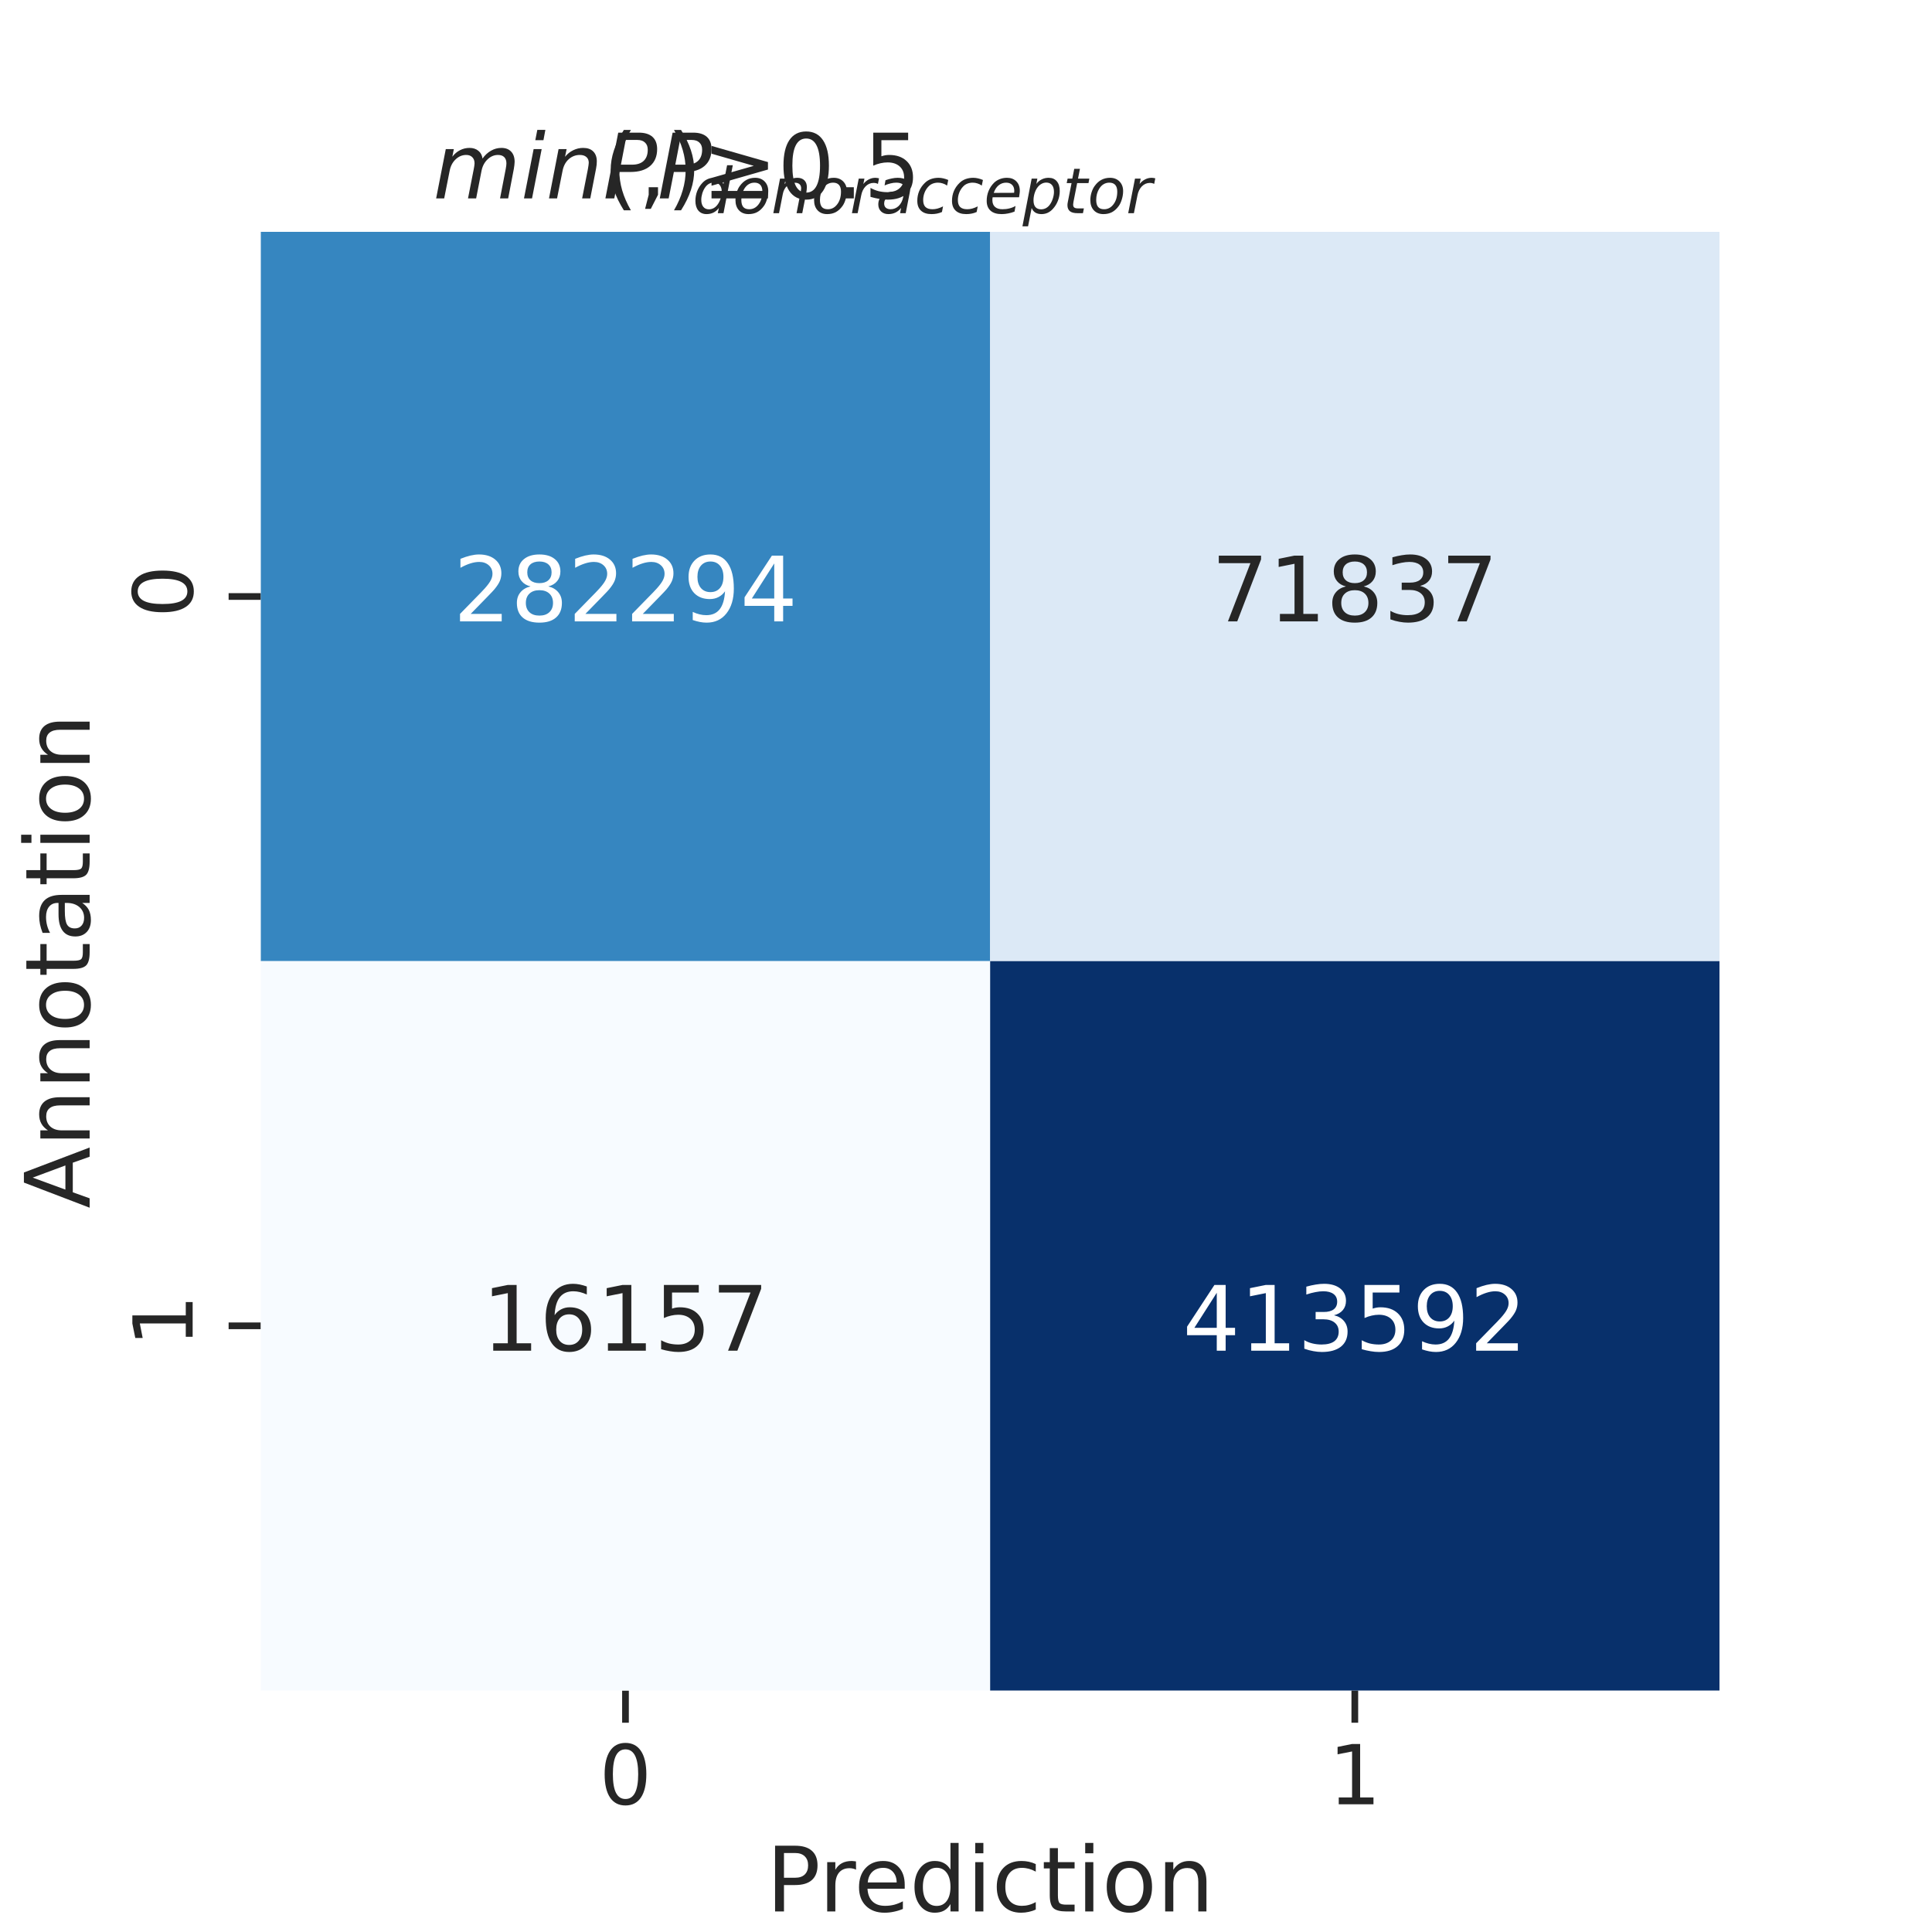
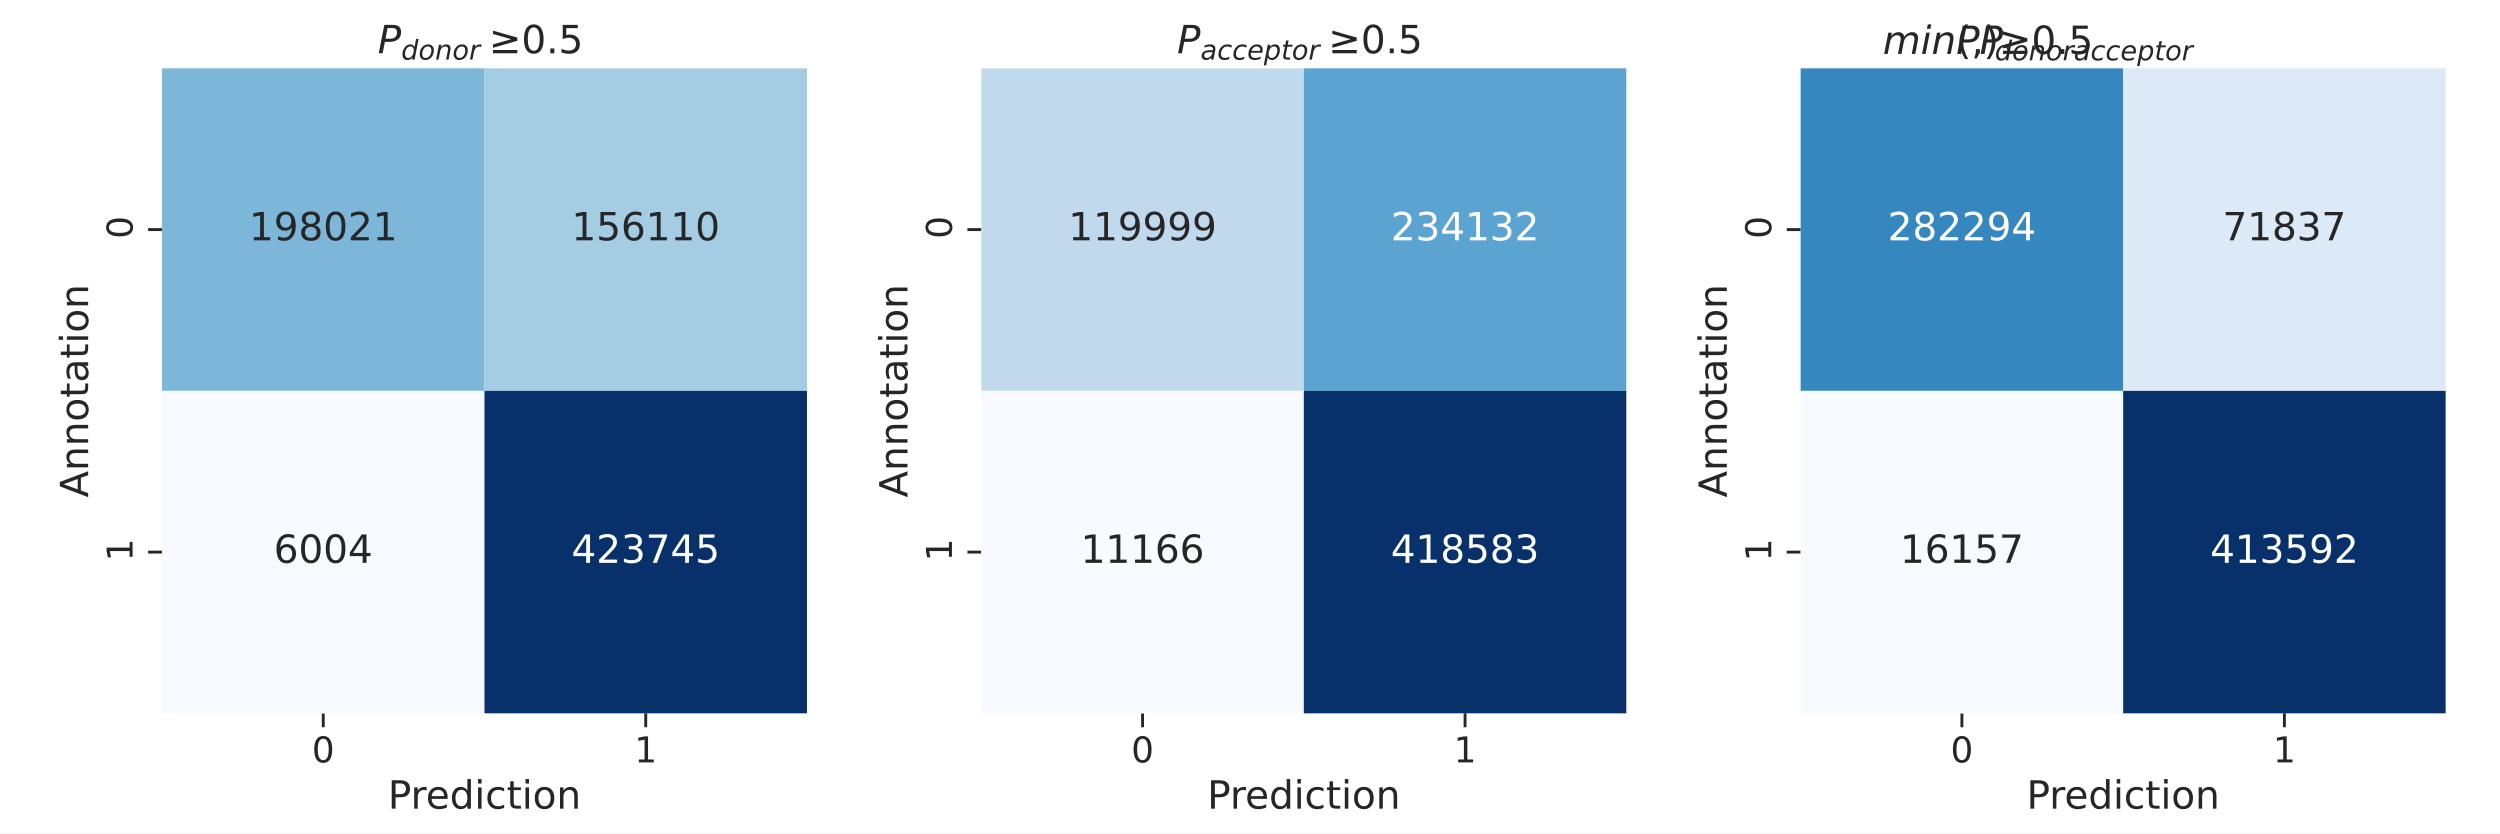
- <svg xmlns="http://www.w3.org/2000/svg" xmlns:xlink="http://www.w3.org/1999/xlink" height="360pt" version="1.1" viewBox="0 0 360 360" width="360pt">
+ <svg xmlns="http://www.w3.org/2000/svg" xmlns:xlink="http://www.w3.org/1999/xlink" height="360pt" version="1.1" viewBox="0 0 1080 360" width="1080pt">
  <defs>
    <style type="text/css">
*{stroke-linecap:butt;stroke-linejoin:round;}
  </style>
  </defs>
  <g id="figure_1">
    <g id="patch_1">
-       <path d="M 0 360  L 360 360  L 360 0  L 0 0  z " style="fill:#ffffff;" />
+       <path d="M 0 360  L 1080 360  L 1080 0  L 0 0  z " style="fill:#ffffff;" />
    </g>
    <g id="axes_1">
      <g id="patch_2">
-         <path d="M 48.6 315  L 320.4 315  L 320.4 43.2  L 48.6 43.2  z " style="fill:#ffffff;" />
+         <path d="M 69.98 308.168  L 348.616 308.168  L 348.616 29.532  L 69.98 29.532  z " style="fill:#ffffff;" />
      </g>
      <g id="matplotlib.axis_1">
        <g id="xtick_1">
          <g id="line2d_1">
            <defs>
-               <path d="M 0 0  L 0 6  " id="m0efc779954" style="stroke:#262626;stroke-width:1.25;" />
+               <path d="M 0 0  L 0 6  " id="mf1cf0d45b2" style="stroke:#262626;stroke-width:1.25;" />
            </defs>
            <g>
-               <use style="fill:#262626;stroke:#262626;stroke-width:1.25;" x="116.55" xlink:href="#m0efc779954" y="315" />
+               <use style="fill:#262626;stroke:#262626;stroke-width:1.25;" x="139.639" xlink:href="#mf1cf0d45b2" y="308.168" />
            </g>
          </g>
          <g id="text_1">
-             <text style="fill:#262626;font-family:DejaVu Sans;font-size:15.4px;font-style:normal;font-weight:normal;text-anchor:middle;" transform="rotate(-0, 116.55, 336.2016)" x="116.55" y="336.202">0</text>
+             <text style="fill:#262626;font-family:DejaVu Sans;font-size:15.4px;font-style:normal;font-weight:normal;text-anchor:middle;" transform="rotate(-0, 139.6391, 329.3694)" x="139.639" y="329.369">0</text>
          </g>
        </g>
        <g id="xtick_2">
          <g id="line2d_2">
            <g>
-               <use style="fill:#262626;stroke:#262626;stroke-width:1.25;" x="252.45" xlink:href="#m0efc779954" y="315" />
+               <use style="fill:#262626;stroke:#262626;stroke-width:1.25;" x="278.957" xlink:href="#mf1cf0d45b2" y="308.168" />
            </g>
          </g>
          <g id="text_2">
-             <text style="fill:#262626;font-family:DejaVu Sans;font-size:15.4px;font-style:normal;font-weight:normal;text-anchor:middle;" transform="rotate(-0, 252.45, 336.2016)" x="252.45" y="336.202">1</text>
+             <text style="fill:#262626;font-family:DejaVu Sans;font-size:15.4px;font-style:normal;font-weight:normal;text-anchor:middle;" transform="rotate(-0, 278.9569, 329.3694)" x="278.957" y="329.369">1</text>
          </g>
        </g>
        <g id="text_3">
-           <text style="fill:#262626;font-family:DejaVu Sans;font-size:16.8px;font-style:normal;font-weight:normal;text-anchor:middle;" transform="rotate(-0, 184.5, 356.1697)" x="184.5" y="356.17">Prediction</text>
+           <text style="fill:#262626;font-family:DejaVu Sans;font-size:16.8px;font-style:normal;font-weight:normal;text-anchor:middle;" transform="rotate(-0, 209.298, 349.3375)" x="209.298" y="349.337">Prediction</text>
        </g>
      </g>
      <g id="matplotlib.axis_2">
        <g id="ytick_1">
          <g id="line2d_3">
            <defs>
-               <path d="M 0 0  L -6 0  " id="mf024cd19ab" style="stroke:#262626;stroke-width:1.25;" />
+               <path d="M 0 0  L -6 0  " id="ma03c6b571d" style="stroke:#262626;stroke-width:1.25;" />
            </defs>
            <g>
-               <use style="fill:#262626;stroke:#262626;stroke-width:1.25;" x="48.6" xlink:href="#mf024cd19ab" y="111.15" />
+               <use style="fill:#262626;stroke:#262626;stroke-width:1.25;" x="69.98" xlink:href="#ma03c6b571d" y="99.191" />
            </g>
          </g>
          <g id="text_4">
-             <text style="fill:#262626;font-family:DejaVu Sans;font-size:15.4px;font-style:normal;font-weight:normal;" transform="translate(35.89728 115.0975)rotate(-90)">0</text>
+             <text style="fill:#262626;font-family:DejaVu Sans;font-size:15.4px;font-style:normal;font-weight:normal;" transform="translate(57.27752 103.1386)rotate(-90)">0</text>
          </g>
        </g>
        <g id="ytick_2">
          <g id="line2d_4">
            <g>
-               <use style="fill:#262626;stroke:#262626;stroke-width:1.25;" x="48.6" xlink:href="#mf024cd19ab" y="247.05" />
+               <use style="fill:#262626;stroke:#262626;stroke-width:1.25;" x="69.98" xlink:href="#ma03c6b571d" y="238.509" />
            </g>
          </g>
          <g id="text_5">
-             <text style="fill:#262626;font-family:DejaVu Sans;font-size:15.4px;font-style:normal;font-weight:normal;" transform="translate(35.89728 250.9975)rotate(-90)">1</text>
+             <text style="fill:#262626;font-family:DejaVu Sans;font-size:15.4px;font-style:normal;font-weight:normal;" transform="translate(57.27752 242.4563)rotate(-90)">1</text>
          </g>
        </g>
        <g id="text_6">
-           <text style="fill:#262626;font-family:DejaVu Sans;font-size:16.8px;font-style:normal;font-weight:normal;text-anchor:middle;" transform="rotate(-90, 16.70181, 179.1)" x="16.702" y="179.1">Annotation</text>
+           <text style="fill:#262626;font-family:DejaVu Sans;font-size:16.8px;font-style:normal;font-weight:normal;text-anchor:middle;" transform="rotate(-90, 38.08205, 168.85)" x="38.082" y="168.85">Annotation</text>
        </g>
      </g>
      <g id="QuadMesh_1">
-         <path clip-path="url(#p8742f957ee)" d="M 48.6 43.2  L 184.5 43.2  L 184.5 179.1  L 48.6 179.1  L 48.6 43.2  " style="fill:#3686c0;" />
-         <path clip-path="url(#p8742f957ee)" d="M 184.5 43.2  L 320.4 43.2  L 320.4 179.1  L 184.5 179.1  L 184.5 43.2  " style="fill:#dce9f6;" />
-         <path clip-path="url(#p8742f957ee)" d="M 48.6 179.1  L 184.5 179.1  L 184.5 315  L 48.6 315  L 48.6 179.1  " style="fill:#f7fbff;" />
-         <path clip-path="url(#p8742f957ee)" d="M 184.5 179.1  L 320.4 179.1  L 320.4 315  L 184.5 315  L 184.5 179.1  " style="fill:#08306b;" />
+         <path clip-path="url(#p0ed2b78b5b)" d="M 69.98 29.532  L 209.298 29.532  L 209.298 168.85  L 69.98 168.85  L 69.98 29.532  " style="fill:#7cb7da;" />
+         <path clip-path="url(#p0ed2b78b5b)" d="M 209.298 29.532  L 348.616 29.532  L 348.616 168.85  L 209.298 168.85  L 209.298 29.532  " style="fill:#a4cce3;" />
+         <path clip-path="url(#p0ed2b78b5b)" d="M 69.98 168.85  L 209.298 168.85  L 209.298 308.168  L 69.98 308.168  L 69.98 168.85  " style="fill:#f7fbff;" />
+         <path clip-path="url(#p0ed2b78b5b)" d="M 209.298 168.85  L 348.616 168.85  L 348.616 308.168  L 209.298 308.168  L 209.298 168.85  " style="fill:#08306b;" />
      </g>
      <g id="text_7">
-         <text style="fill:#ffffff;font-family:DejaVu Sans;font-size:16.8px;font-style:normal;font-weight:normal;text-anchor:middle;" transform="rotate(-0, 116.55, 115.7857)" x="116.55" y="115.786">282294</text>
+         <text style="fill:#262626;font-family:DejaVu Sans;font-size:16.8px;font-style:normal;font-weight:normal;text-anchor:middle;" transform="rotate(-0, 139.6391, 103.8269)" x="139.639" y="103.827">198021</text>
      </g>
      <g id="text_8">
-         <text style="fill:#262626;font-family:DejaVu Sans;font-size:16.8px;font-style:normal;font-weight:normal;text-anchor:middle;" transform="rotate(-0, 252.45, 115.7857)" x="252.45" y="115.786">71837</text>
+         <text style="fill:#262626;font-family:DejaVu Sans;font-size:16.8px;font-style:normal;font-weight:normal;text-anchor:middle;" transform="rotate(-0, 278.9569, 103.8269)" x="278.957" y="103.827">156110</text>
      </g>
      <g id="text_9">
-         <text style="fill:#262626;font-family:DejaVu Sans;font-size:16.8px;font-style:normal;font-weight:normal;text-anchor:middle;" transform="rotate(-0, 116.55, 251.6858)" x="116.55" y="251.686">16157</text>
+         <text style="fill:#262626;font-family:DejaVu Sans;font-size:16.8px;font-style:normal;font-weight:normal;text-anchor:middle;" transform="rotate(-0, 139.6391, 243.1446)" x="139.639" y="243.145">6004</text>
      </g>
      <g id="text_10">
-         <text style="fill:#ffffff;font-family:DejaVu Sans;font-size:16.8px;font-style:normal;font-weight:normal;text-anchor:middle;" transform="rotate(-0, 252.45, 251.6858)" x="252.45" y="251.686">413592</text>
+         <text style="fill:#ffffff;font-family:DejaVu Sans;font-size:16.8px;font-style:normal;font-weight:normal;text-anchor:middle;" transform="rotate(-0, 278.9569, 243.1446)" x="278.957" y="243.145">423745</text>
      </g>
      <g id="text_11">
-         <g style="fill:#262626;" transform="translate(80.676 37.2)">
+         <g style="fill:#262626;" transform="translate(163.182 23.53224)">
+           <text>
+             <tspan style="font-family:DejaVu Sans;font-size:16.8px;font-style:oblique;font-weight:oblique;" x="0" y="-0.531">P</tspan>
+             <tspan style="font-family:DejaVu Sans;font-size:11.76px;font-style:oblique;font-weight:oblique;" x="10.129 17.592 24.786 32.238 39.432" y="2.225">donor</tspan>
+             <tspan style="font-family:DejaVu Sans;font-size:16.8px;font-style:book;font-weight:book;" x="47.997 65.344 76.031 81.37" y="-0.531">≥0.5</tspan>
+           </text>
+         </g>
+       </g>
+     </g>
+     <g id="axes_2">
+       <g id="patch_3">
+         <path d="M 423.932 308.168  L 702.568 308.168  L 702.568 29.532  L 423.932 29.532  z " style="fill:#ffffff;" />
+       </g>
+       <g id="matplotlib.axis_3">
+         <g id="xtick_3">
+           <g id="line2d_5">
+             <g>
+               <use style="fill:#262626;stroke:#262626;stroke-width:1.25;" x="493.591" xlink:href="#mf1cf0d45b2" y="308.168" />
+             </g>
+           </g>
+           <g id="text_12">
+             <text style="fill:#262626;font-family:DejaVu Sans;font-size:15.4px;font-style:normal;font-weight:normal;text-anchor:middle;" transform="rotate(-0, 493.5911, 329.3694)" x="493.591" y="329.369">0</text>
+           </g>
+         </g>
+         <g id="xtick_4">
+           <g id="line2d_6">
+             <g>
+               <use style="fill:#262626;stroke:#262626;stroke-width:1.25;" x="632.909" xlink:href="#mf1cf0d45b2" y="308.168" />
+             </g>
+           </g>
+           <g id="text_13">
+             <text style="fill:#262626;font-family:DejaVu Sans;font-size:15.4px;font-style:normal;font-weight:normal;text-anchor:middle;" transform="rotate(-0, 632.9089, 329.3694)" x="632.909" y="329.369">1</text>
+           </g>
+         </g>
+         <g id="text_14">
+           <text style="fill:#262626;font-family:DejaVu Sans;font-size:16.8px;font-style:normal;font-weight:normal;text-anchor:middle;" transform="rotate(-0, 563.25, 349.3375)" x="563.25" y="349.337">Prediction</text>
+         </g>
+       </g>
+       <g id="matplotlib.axis_4">
+         <g id="ytick_3">
+           <g id="line2d_7">
+             <g>
+               <use style="fill:#262626;stroke:#262626;stroke-width:1.25;" x="423.932" xlink:href="#ma03c6b571d" y="99.191" />
+             </g>
+           </g>
+           <g id="text_15">
+             <text style="fill:#262626;font-family:DejaVu Sans;font-size:15.4px;font-style:normal;font-weight:normal;" transform="translate(411.2295 103.1386)rotate(-90)">0</text>
+           </g>
+         </g>
+         <g id="ytick_4">
+           <g id="line2d_8">
+             <g>
+               <use style="fill:#262626;stroke:#262626;stroke-width:1.25;" x="423.932" xlink:href="#ma03c6b571d" y="238.509" />
+             </g>
+           </g>
+           <g id="text_16">
+             <text style="fill:#262626;font-family:DejaVu Sans;font-size:15.4px;font-style:normal;font-weight:normal;" transform="translate(411.2295 242.4563)rotate(-90)">1</text>
+           </g>
+         </g>
+         <g id="text_17">
+           <text style="fill:#262626;font-family:DejaVu Sans;font-size:16.8px;font-style:normal;font-weight:normal;text-anchor:middle;" transform="rotate(-90, 392.034, 168.85)" x="392.034" y="168.85">Annotation</text>
+         </g>
+       </g>
+       <g id="QuadMesh_2">
+         <path clip-path="url(#p0e0377a4dc)" d="M 423.932 29.532  L 563.25 29.532  L 563.25 168.85  L 423.932 168.85  L 423.932 29.532  " style="fill:#c1d9ed;" />
+         <path clip-path="url(#p0e0377a4dc)" d="M 563.25 29.532  L 702.568 29.532  L 702.568 168.85  L 563.25 168.85  L 563.25 29.532  " style="fill:#5ba3d0;" />
+         <path clip-path="url(#p0e0377a4dc)" d="M 423.932 168.85  L 563.25 168.85  L 563.25 308.168  L 423.932 308.168  L 423.932 168.85  " style="fill:#f7fbff;" />
+         <path clip-path="url(#p0e0377a4dc)" d="M 563.25 168.85  L 702.568 168.85  L 702.568 308.168  L 563.25 308.168  L 563.25 168.85  " style="fill:#08306b;" />
+       </g>
+       <g id="text_18">
+         <text style="fill:#262626;font-family:DejaVu Sans;font-size:16.8px;font-style:normal;font-weight:normal;text-anchor:middle;" transform="rotate(-0, 493.5911, 103.8269)" x="493.591" y="103.827">119999</text>
+       </g>
+       <g id="text_19">
+         <text style="fill:#ffffff;font-family:DejaVu Sans;font-size:16.8px;font-style:normal;font-weight:normal;text-anchor:middle;" transform="rotate(-0, 632.9089, 103.8269)" x="632.909" y="103.827">234132</text>
+       </g>
+       <g id="text_20">
+         <text style="fill:#262626;font-family:DejaVu Sans;font-size:16.8px;font-style:normal;font-weight:normal;text-anchor:middle;" transform="rotate(-0, 493.5911, 243.1446)" x="493.591" y="243.145">11166</text>
+       </g>
+       <g id="text_21">
+         <text style="fill:#ffffff;font-family:DejaVu Sans;font-size:16.8px;font-style:normal;font-weight:normal;text-anchor:middle;" transform="rotate(-0, 632.9089, 243.1446)" x="632.909" y="243.145">418583</text>
+       </g>
+       <g id="text_22">
+         <g style="fill:#262626;" transform="translate(508.482 23.53224)">
+           <text>
+             <tspan style="font-family:DejaVu Sans;font-size:16.8px;font-style:oblique;font-weight:oblique;" x="0" y="-0.531">P</tspan>
+             <tspan style="font-family:DejaVu Sans;font-size:11.76px;font-style:oblique;font-weight:oblique;" x="10.129 17.334 23.799 30.263 37.497 44.96 49.57 56.764" y="2.225">acceptor</tspan>
+             <tspan style="font-family:DejaVu Sans;font-size:16.8px;font-style:book;font-weight:book;" x="65.33 82.676 93.363 98.702" y="-0.531">≥0.5</tspan>
+           </text>
+         </g>
+       </g>
+     </g>
+     <g id="axes_3">
+       <g id="patch_4">
+         <path d="M 777.884 308.168  L 1056.52 308.168  L 1056.52 29.532  L 777.884 29.532  z " style="fill:#ffffff;" />
+       </g>
+       <g id="matplotlib.axis_5">
+         <g id="xtick_5">
+           <g id="line2d_9">
+             <g>
+               <use style="fill:#262626;stroke:#262626;stroke-width:1.25;" x="847.543" xlink:href="#mf1cf0d45b2" y="308.168" />
+             </g>
+           </g>
+           <g id="text_23">
+             <text style="fill:#262626;font-family:DejaVu Sans;font-size:15.4px;font-style:normal;font-weight:normal;text-anchor:middle;" transform="rotate(-0, 847.5431, 329.3694)" x="847.543" y="329.369">0</text>
+           </g>
+         </g>
+         <g id="xtick_6">
+           <g id="line2d_10">
+             <g>
+               <use style="fill:#262626;stroke:#262626;stroke-width:1.25;" x="986.861" xlink:href="#mf1cf0d45b2" y="308.168" />
+             </g>
+           </g>
+           <g id="text_24">
+             <text style="fill:#262626;font-family:DejaVu Sans;font-size:15.4px;font-style:normal;font-weight:normal;text-anchor:middle;" transform="rotate(-0, 986.8609, 329.3694)" x="986.861" y="329.369">1</text>
+           </g>
+         </g>
+         <g id="text_25">
+           <text style="fill:#262626;font-family:DejaVu Sans;font-size:16.8px;font-style:normal;font-weight:normal;text-anchor:middle;" transform="rotate(-0, 917.202, 349.3375)" x="917.202" y="349.337">Prediction</text>
+         </g>
+       </g>
+       <g id="matplotlib.axis_6">
+         <g id="ytick_5">
+           <g id="line2d_11">
+             <g>
+               <use style="fill:#262626;stroke:#262626;stroke-width:1.25;" x="777.884" xlink:href="#ma03c6b571d" y="99.191" />
+             </g>
+           </g>
+           <g id="text_26">
+             <text style="fill:#262626;font-family:DejaVu Sans;font-size:15.4px;font-style:normal;font-weight:normal;" transform="translate(765.1815 103.1386)rotate(-90)">0</text>
+           </g>
+         </g>
+         <g id="ytick_6">
+           <g id="line2d_12">
+             <g>
+               <use style="fill:#262626;stroke:#262626;stroke-width:1.25;" x="777.884" xlink:href="#ma03c6b571d" y="238.509" />
+             </g>
+           </g>
+           <g id="text_27">
+             <text style="fill:#262626;font-family:DejaVu Sans;font-size:15.4px;font-style:normal;font-weight:normal;" transform="translate(765.1815 242.4563)rotate(-90)">1</text>
+           </g>
+         </g>
+         <g id="text_28">
+           <text style="fill:#262626;font-family:DejaVu Sans;font-size:16.8px;font-style:normal;font-weight:normal;text-anchor:middle;" transform="rotate(-90, 745.986, 168.85)" x="745.986" y="168.85">Annotation</text>
+         </g>
+       </g>
+       <g id="QuadMesh_3">
+         <path clip-path="url(#p37efb9ee15)" d="M 777.884 29.532  L 917.202 29.532  L 917.202 168.85  L 777.884 168.85  L 777.884 29.532  " style="fill:#3686c0;" />
+         <path clip-path="url(#p37efb9ee15)" d="M 917.202 29.532  L 1056.52 29.532  L 1056.52 168.85  L 917.202 168.85  L 917.202 29.532  " style="fill:#dce9f6;" />
+         <path clip-path="url(#p37efb9ee15)" d="M 777.884 168.85  L 917.202 168.85  L 917.202 308.168  L 777.884 308.168  L 777.884 168.85  " style="fill:#f7fbff;" />
+         <path clip-path="url(#p37efb9ee15)" d="M 917.202 168.85  L 1056.52 168.85  L 1056.52 308.168  L 917.202 308.168  L 917.202 168.85  " style="fill:#08306b;" />
+       </g>
+       <g id="text_29">
+         <text style="fill:#ffffff;font-family:DejaVu Sans;font-size:16.8px;font-style:normal;font-weight:normal;text-anchor:middle;" transform="rotate(-0, 847.5431, 103.8269)" x="847.543" y="103.827">282294</text>
+       </g>
+       <g id="text_30">
+         <text style="fill:#262626;font-family:DejaVu Sans;font-size:16.8px;font-style:normal;font-weight:normal;text-anchor:middle;" transform="rotate(-0, 986.8609, 103.8269)" x="986.861" y="103.827">71837</text>
+       </g>
+       <g id="text_31">
+         <text style="fill:#262626;font-family:DejaVu Sans;font-size:16.8px;font-style:normal;font-weight:normal;text-anchor:middle;" transform="rotate(-0, 847.5431, 243.1446)" x="847.543" y="243.145">16157</text>
+       </g>
+       <g id="text_32">
+         <text style="fill:#ffffff;font-family:DejaVu Sans;font-size:16.8px;font-style:normal;font-weight:normal;text-anchor:middle;" transform="rotate(-0, 986.8609, 243.1446)" x="986.861" y="243.145">413592</text>
+       </g>
+       <g id="text_33">
+         <g style="fill:#262626;" transform="translate(813.378 23.53224)">
          <text>
            <tspan style="font-family:DejaVu Sans;font-size:16.8px;font-style:oblique;font-weight:oblique;" x="0 16.362 21.029 38.228 91.564" y="-0.234">minPP</tspan>
            <tspan style="font-family:DejaVu Sans;font-size:16.8px;font-style:book;font-weight:book;" x="31.675 82.953 153.622 163.447 180.794 191.48 196.82" y="-0.234">(,)≥0.5</tspan>
            <tspan style="font-family:DejaVu Sans;font-size:11.76px;font-style:oblique;font-weight:oblique;" x="48.357 55.82 63.014 70.466 77.659 101.693 108.898 115.363 121.827 129.061 136.525 141.135 148.328" y="2.522">donoracceptor</tspan>
          </text>
        </g>
      </g>
    </g>
  </g>
  <defs>
-     <clipPath id="p8742f957ee">
-       <rect height="271.8" width="271.8" x="48.6" y="43.2" />
+     <clipPath id="p0ed2b78b5b">
+       <rect height="278.636" width="278.636" x="69.98" y="29.532" />
+     </clipPath>
+     <clipPath id="p0e0377a4dc">
+       <rect height="278.636" width="278.636" x="423.932" y="29.532" />
+     </clipPath>
+     <clipPath id="p37efb9ee15">
+       <rect height="278.636" width="278.636" x="777.884" y="29.532" />
    </clipPath>
  </defs>
</svg>
